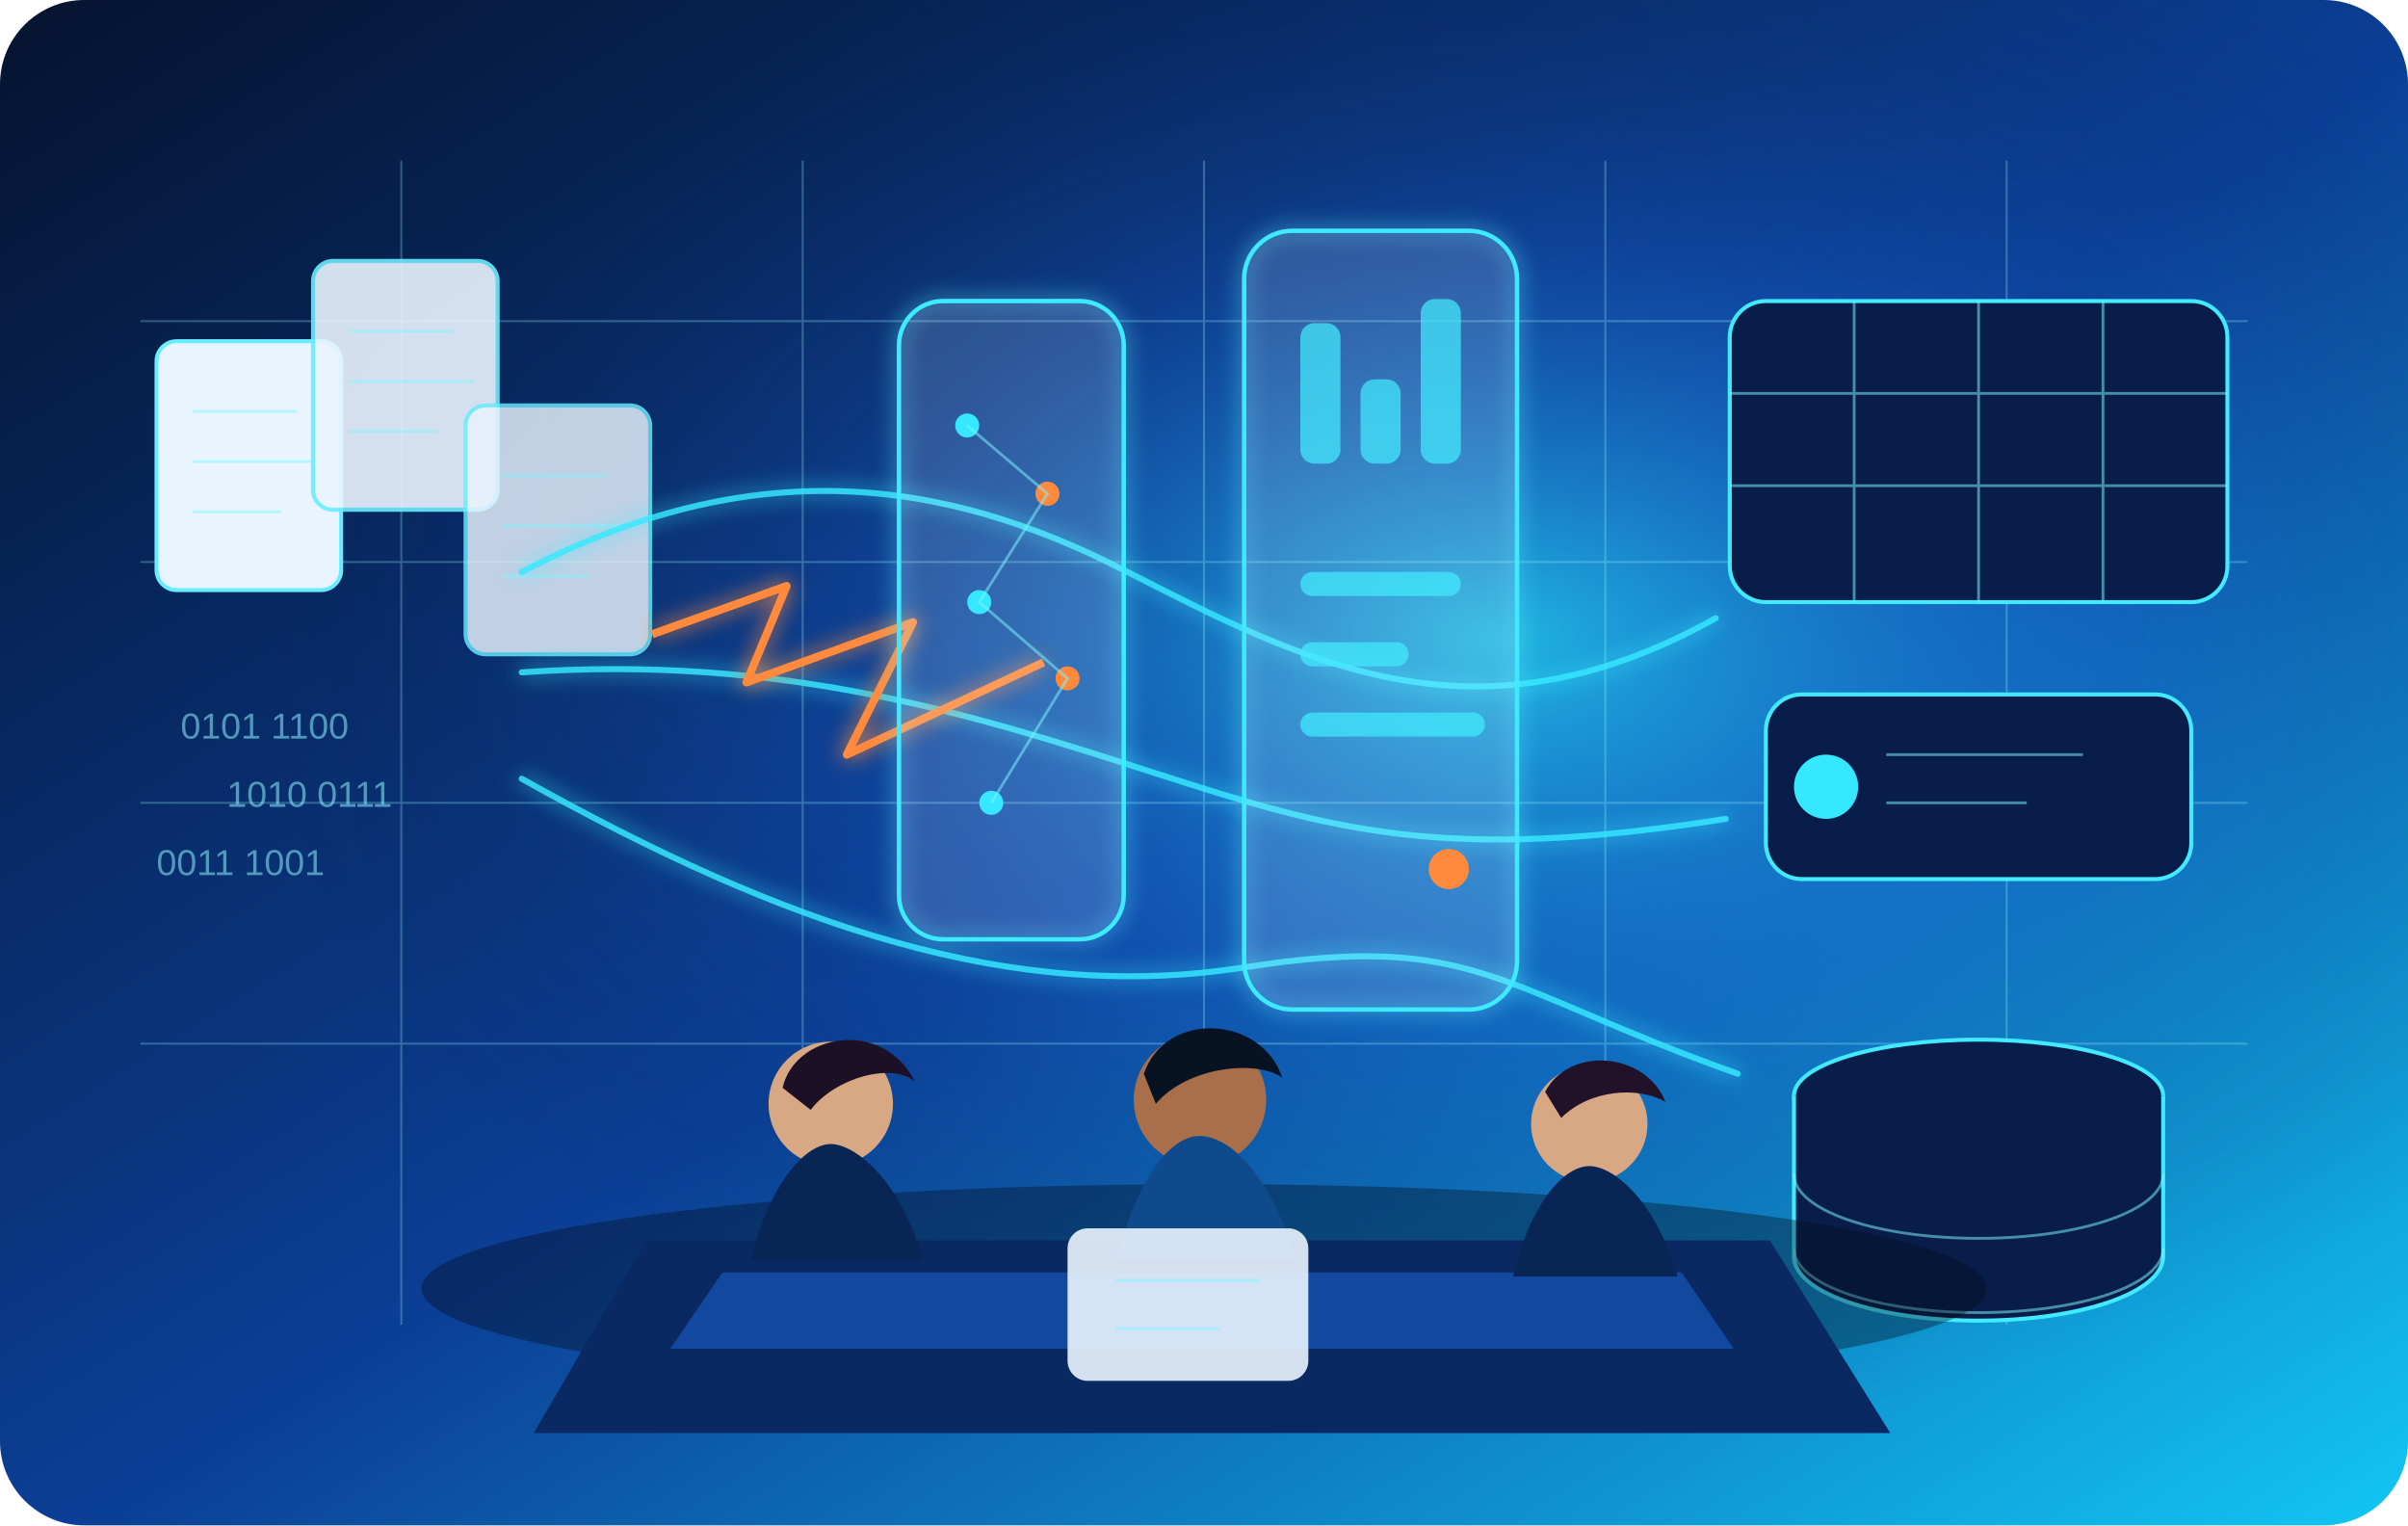
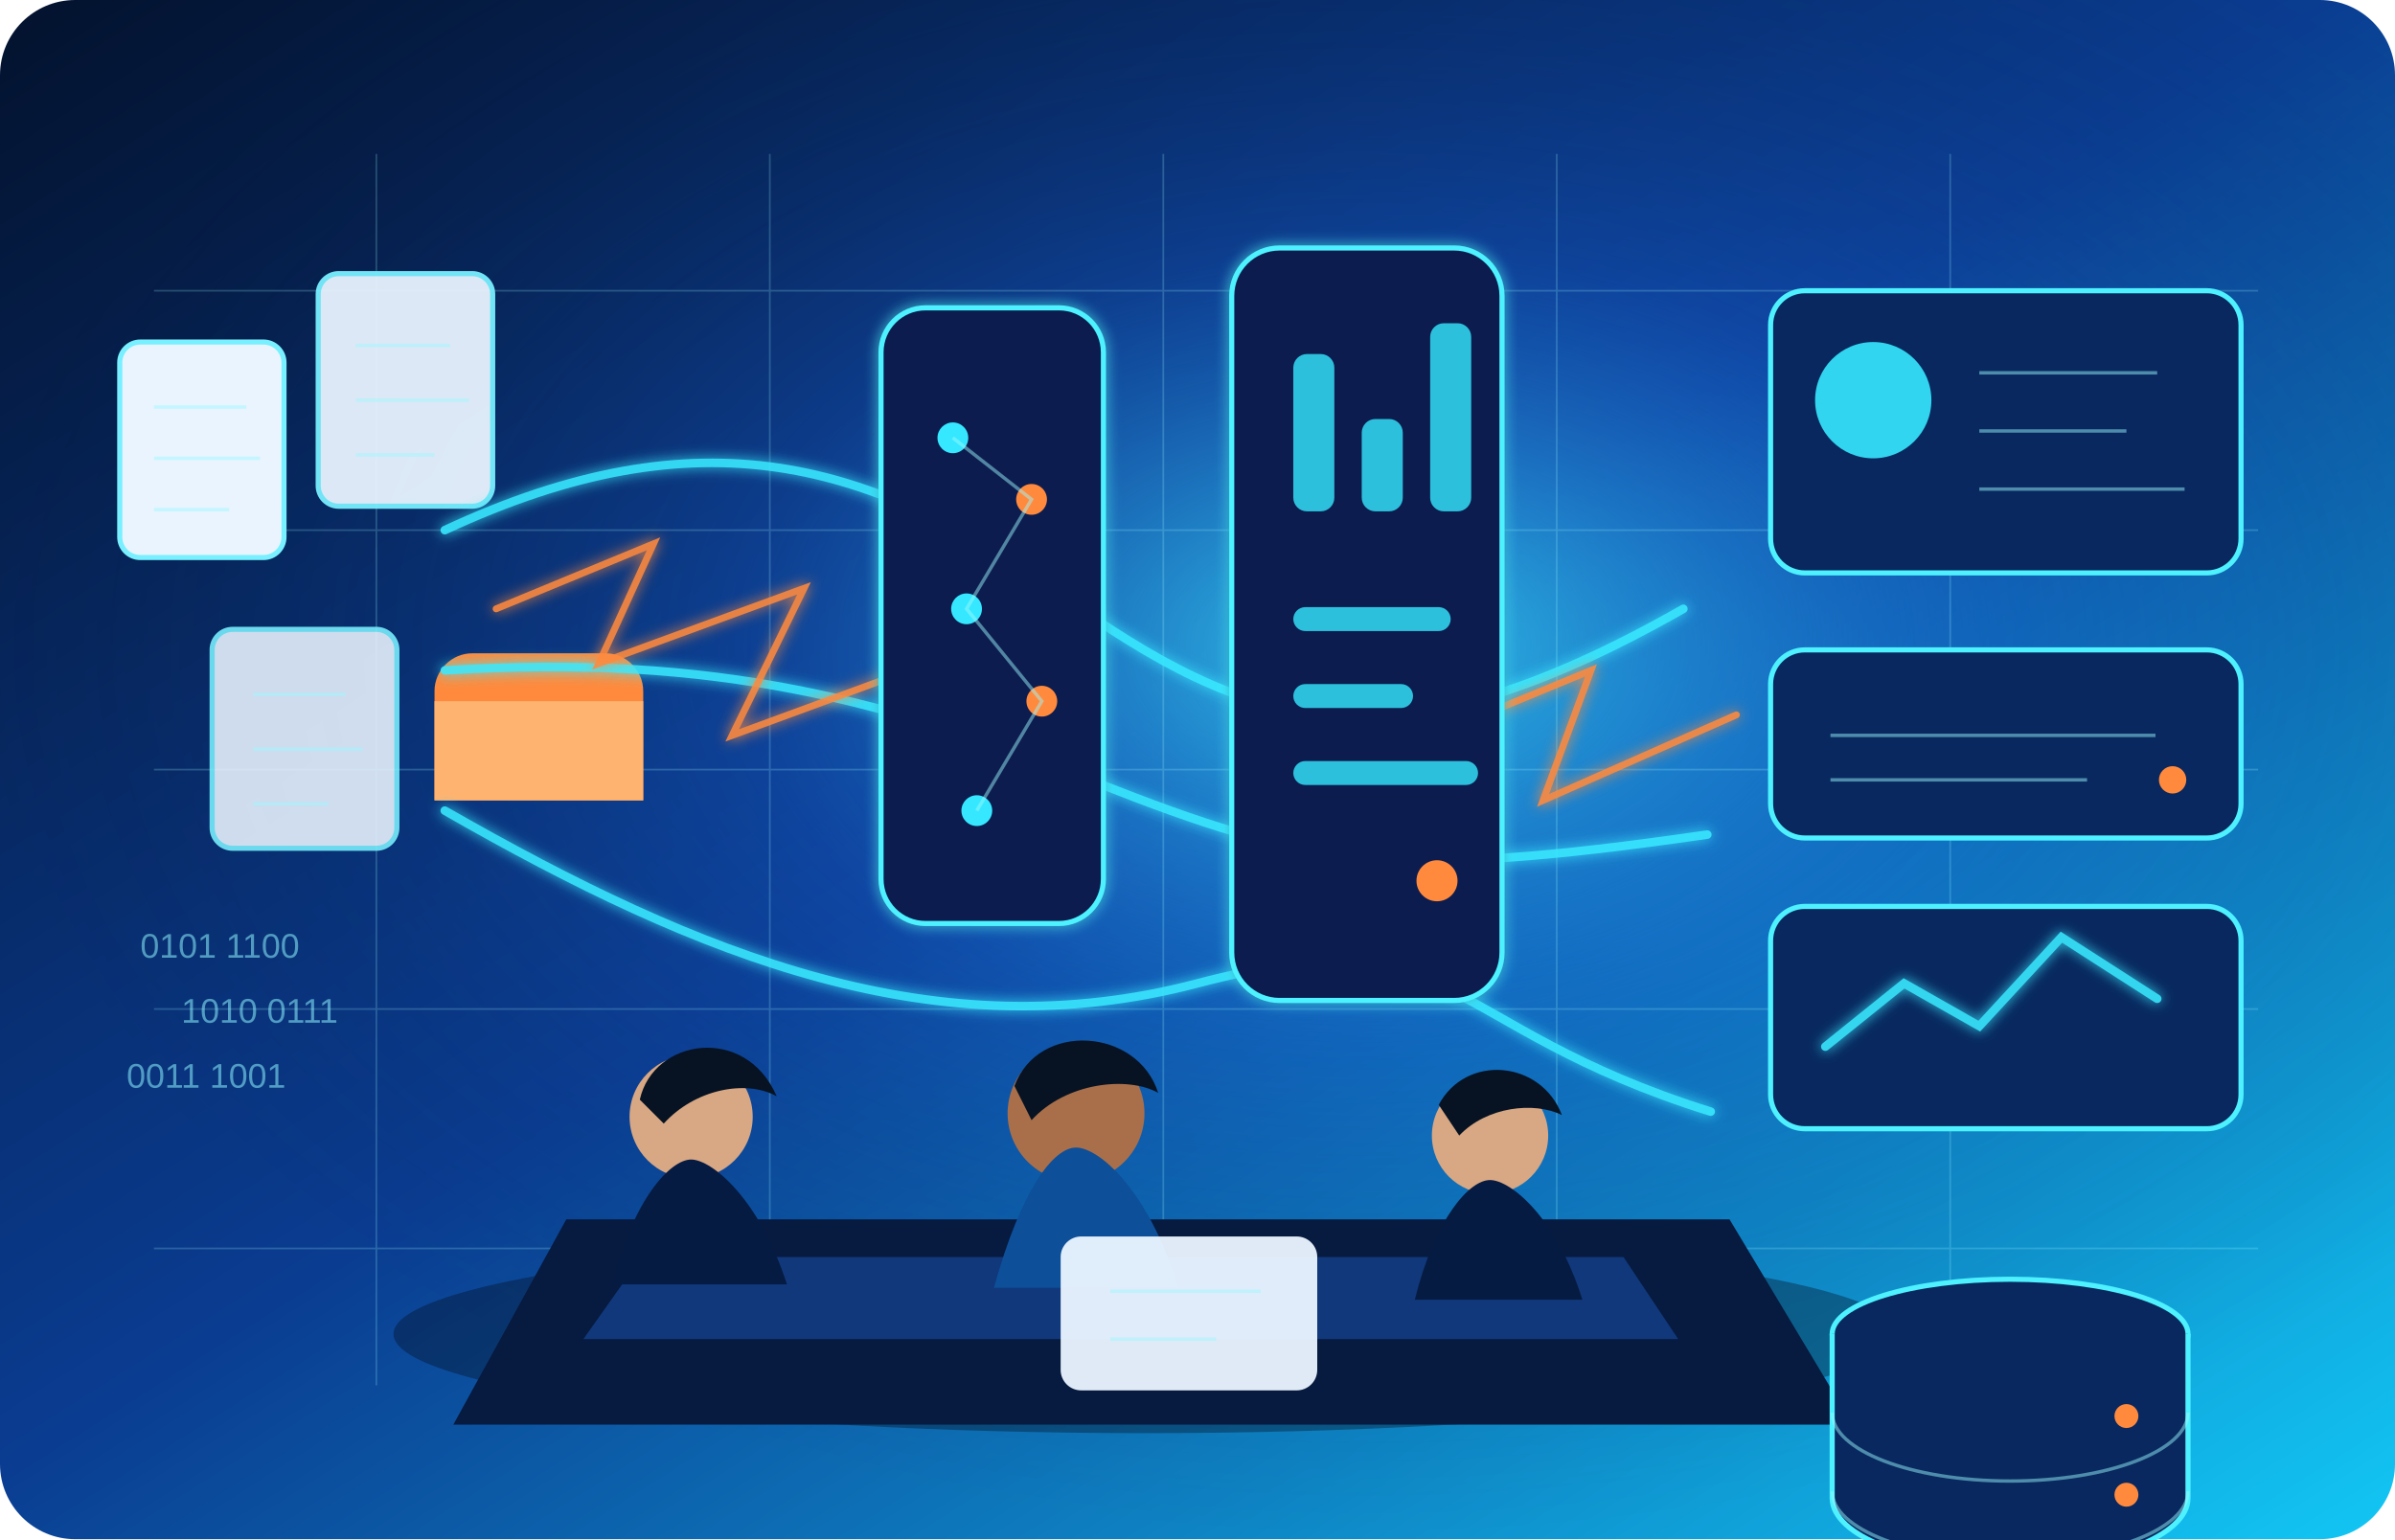
- <svg xmlns="http://www.w3.org/2000/svg" width="1200" height="760" viewBox="0 0 1200 760" role="img" aria-label="Momentum Data team transforming documents into organized data">
+ <svg xmlns="http://www.w3.org/2000/svg" width="1400" height="900" viewBox="0 0 1400 900" role="img" aria-label="Momentum Data team turning documents into organized data">
  <defs>
    <linearGradient id="bg" x1="0" y1="0" x2="1" y2="1">
-       <stop offset="0" stop-color="#05132e" />
-       <stop offset="0.52" stop-color="#0b3f96" />
+       <stop offset="0" stop-color="#03122d" />
+       <stop offset="0.48" stop-color="#0a3c91" />
      <stop offset="1" stop-color="#12c7f4" />
    </linearGradient>
-     <radialGradient id="halo" cx="62%" cy="42%" r="52%">
-       <stop offset="0" stop-color="#28e6ff" stop-opacity="0.72" />
-       <stop offset="0.5" stop-color="#1f6feb" stop-opacity="0.22" />
+     <radialGradient id="glow" cx="57%" cy="42%" r="58%">
+       <stop offset="0" stop-color="#3ceaff" stop-opacity="0.78" />
+       <stop offset="0.45" stop-color="#1f6feb" stop-opacity="0.22" />
      <stop offset="1" stop-color="#03122d" stop-opacity="0" />
    </radialGradient>
-     <filter id="glow" x="-40%" y="-40%" width="180%" height="180%">
-       <feGaussianBlur stdDeviation="5" result="b" />
+     <filter id="softGlow" x="-30%" y="-30%" width="160%" height="160%">
+       <feGaussianBlur stdDeviation="4" result="blur" />
      <feMerge>
-         <feMergeNode in="b" />
+         <feMergeNode in="blur" />
        <feMergeNode in="SourceGraphic" />
      </feMerge>
    </filter>
    <style>
-       .panel{fill:rgba(232,247,255,.08);stroke:#3ceaff;stroke-width:2.2;filter:url(#glow)}
-       .line{fill:none;stroke:#35e8ff;stroke-width:3;stroke-linecap:round;filter:url(#glow);opacity:.86}
-       .bolt{fill:none;stroke:#ff8a3d;stroke-width:4;stroke-linejoin:round;filter:url(#glow)}
-       .thin{fill:none;stroke:#7cf6ff;stroke-width:1.4;opacity:.52}
-       .skin{fill:#d8a784}.skin2{fill:#a96f4a}.suit{fill:#092555}.suit2{fill:#0f4a8c}.orange{fill:#ff8a3d}.cyan{fill:#35e8ff}.doc{fill:#eaf4ff;stroke:#68ecff;stroke-width:2}.table{fill:#081d49;stroke:#42eaff;stroke-width:2}.shadow{fill:#020916;opacity:.36}
+       .wire{fill:none;stroke:#39e9ff;stroke-width:5;stroke-linecap:round;opacity:.9;filter:url(#softGlow)}
+       .wire2{fill:none;stroke:#ff8a3d;stroke-width:4;stroke-linecap:round;opacity:.9;filter:url(#softGlow)}
+       .thin{fill:none;stroke:#9af8ff;stroke-width:2;opacity:.48}
+       .panel{fill:#071f50;stroke:#4df1ff;stroke-width:3;filter:url(#softGlow)}
+       .screen{fill:#08285f;stroke:#4df1ff;stroke-width:3}
+       .cyan{fill:#35e8ff}.orange{fill:#ff8a3d}.blue{fill:#1f6feb}.paper{fill:#eaf4ff;stroke:#78f0ff;stroke-width:3}.suit{fill:#061b42}.suit2{fill:#0d4f99}.skin{fill:#d8a784}.skin2{fill:#a96f4a}.hair{fill:#071322}.table{fill:#071a3f}.shadow{fill:#020916;opacity:.35}
    </style>
  </defs>
-   <rect width="1200" height="760" rx="42" fill="url(#bg)" />
-   <rect width="1200" height="760" rx="42" fill="url(#halo)" />
-   <g opacity=".28" stroke="#9ff7ff" stroke-width="1">
-     <path d="M70 160H1120M70 280H1120M70 400H1120M70 520H1120" />
-     <path d="M200 80V660M400 80V660M600 80V660M800 80V660M1000 80V660" />
+   <rect width="1400" height="900" rx="44" fill="url(#bg)" />
+   <rect width="1400" height="900" rx="44" fill="url(#glow)" />
+   <g opacity="0.22" stroke="#9af8ff" stroke-width="1">
+     <path d="M90 170H1320M90 310H1320M90 450H1320M90 590H1320M90 730H1320" />
+     <path d="M220 90V810M450 90V810M680 90V810M910 90V810M1140 90V810" />
  </g>
-   <g transform="translate(78 130)">
-     <rect class="doc" x="0" y="40" width="92" height="124" rx="10" />
-     <path class="thin" d="M18 75h52M18 100h62M18 125h44" />
-     <rect class="doc" x="78" y="0" width="92" height="124" rx="10" opacity=".9" />
-     <path class="thin" d="M96 35h52M96 60h62M96 85h44" />
-     <rect class="doc" x="154" y="72" width="92" height="124" rx="10" opacity=".82" />
-     <path class="thin" d="M172 107h52M172 132h62M172 157h44" />
-     <g font-family="Arial" font-size="18" fill="#8cf3ff" opacity=".55">
-       <text x="12" y="238">0101 1100</text>
-       <text x="35" y="272">1010 0111</text>
-       <text x="0" y="306">0011 1001</text>
+   <g transform="translate(70 160)">
+     <rect class="paper" x="0" y="40" width="96" height="126" rx="12" />
+     <path class="thin" d="M20 78h54M20 108h62M20 138h44" />
+     <rect class="paper" x="116" y="0" width="102" height="136" rx="12" opacity=".94" />
+     <path class="thin" d="M138 42h55M138 74h66M138 106h46" />
+     <rect class="paper" x="54" y="208" width="108" height="128" rx="12" opacity=".88" />
+     <path class="thin" d="M78 246h54M78 278h64M78 310h44" />
+     <path class="orange" d="M206 222h78c12 0 22 10 22 22v64H184v-64c0-12 10-22 22-22z" />
+     <path fill="#ffb370" d="M184 250h122v58H184z" />
+     <g font-family="Arial, sans-serif" font-size="20" fill="#8cf3ff" opacity=".55">
+       <text x="12" y="400">0101 1100</text>
+       <text x="36" y="438">1010 0111</text>
+       <text x="4" y="476">0011 1001</text>
    </g>
  </g>
-   <g>
-     <path class="line" d="M260 285 C375 225 470 238 560 284 S735 375 855 308" />
-     <path class="line" d="M260 335 C390 326 485 356 575 385 S720 430 860 408" />
-     <path class="line" d="M260 388 C392 462 505 500 620 482 S745 492 866 535" />
-     <path class="bolt" d="M325 316 392 292 372 340 455 310 422 376 520 330" />
+   <path class="wire" d="M260 310 C410 240 510 270 620 348 S810 455 984 356" />
+   <path class="wire" d="M260 392 C420 382 520 410 642 458 S812 515 998 488" />
+   <path class="wire" d="M260 474 C410 560 548 615 700 575 S840 600 1000 650" />
+   <path class="wire2" d="M290 356 382 318 350 388 470 344 428 430 575 376" />
+   <path class="wire2" d="M785 405 860 360 838 430 930 392 902 468 1015 418" />
+   <g transform="translate(515 180)">
+     <rect class="panel" x="0" y="0" width="130" height="360" rx="26" />
+     <circle class="cyan" cx="42" cy="76" r="9" />
+     <circle class="orange" cx="88" cy="112" r="9" />
+     <circle class="cyan" cx="50" cy="176" r="9" />
+     <circle class="orange" cx="94" cy="230" r="9" />
+     <circle class="cyan" cx="56" cy="294" r="9" />
+     <path class="thin" d="M42 76L88 112L50 176L94 230L56 294" />
  </g>
-   <g transform="translate(448 150)">
-     <rect class="panel" x="0" y="0" width="112" height="318" rx="22" />
-     <circle class="cyan" cx="34" cy="62" r="6" />
-     <circle class="orange" cx="74" cy="96" r="6" />
-     <circle class="cyan" cx="40" cy="150" r="6" />
-     <circle class="orange" cx="84" cy="188" r="6" />
-     <circle class="cyan" cx="46" cy="250" r="6" />
-     <path class="thin" d="M34 62L74 96L40 150L84 188L46 250" />
+   <g transform="translate(720 145)">
+     <rect class="panel" x="0" y="0" width="158" height="440" rx="28" />
+     <g opacity=".8">
+       <rect class="cyan" x="36" y="62" width="24" height="92" rx="8" />
+       <rect class="cyan" x="76" y="100" width="24" height="54" rx="8" />
+       <rect class="cyan" x="116" y="44" width="24" height="110" rx="8" />
+       <rect class="cyan" x="36" y="210" width="92" height="14" rx="7" />
+       <rect class="cyan" x="36" y="255" width="70" height="14" rx="7" />
+       <rect class="cyan" x="36" y="300" width="108" height="14" rx="7" />
+     </g>
+     <circle class="orange" cx="120" cy="370" r="12" />
  </g>
-   <g transform="translate(620 115)">
-     <rect class="panel" x="0" y="0" width="136" height="388" rx="24" />
-     <g fill="#43eaff" opacity=".72">
-       <rect x="28" y="46" width="20" height="70" rx="7" />
-       <rect x="58" y="74" width="20" height="42" rx="7" />
-       <rect x="88" y="34" width="20" height="82" rx="7" />
-       <rect x="28" y="170" width="80" height="12" rx="6" />
-       <rect x="28" y="205" width="54" height="12" rx="6" />
-       <rect x="28" y="240" width="92" height="12" rx="6" />
+   <g transform="translate(255 585)">
+     <ellipse class="shadow" cx="415" cy="195" rx="440" ry="58" />
+     <path class="table" d="M76 128h680l72 120H10z" />
+     <path fill="#1f6feb" opacity=".35" d="M120 150h574l32 48H86z" />
+     <g transform="translate(95 12)">
+       <circle class="skin" cx="54" cy="56" r="36" />
+       <path class="suit" d="M8 154c12-50 34-73 46-73s40 23 56 73z" />
+       <path class="hair" d="M24 46c8-36 62-44 80-2-18-10-48-4-66 16z" />
    </g>
-     <circle class="orange" cx="102" cy="318" r="10" />
+     <g transform="translate(318 4)">
+       <circle class="skin2" cx="56" cy="62" r="40" />
+       <path class="suit2" d="M8 164c16-58 35-82 48-82s42 24 60 82z" />
+       <path class="hair" d="M20 46c14-38 72-34 84 4-18-10-54-6-74 16z" />
+     </g>
+     <g transform="translate(562 25)">
+       <circle class="skin" cx="54" cy="54" r="34" />
+       <path class="suit" d="M10 150c12-48 32-70 44-70s39 22 54 70z" />
+       <path class="hair" d="M24 36c16-30 60-26 72 6-16-8-44-5-60 12z" />
+     </g>
+     <rect x="365" y="138" width="150" height="90" rx="12" fill="#eaf4ff" opacity=".95" />
+     <path class="thin" d="M394 170h88M394 198h62" />
  </g>
-   <g transform="translate(862 150)">
-     <rect class="table" x="0" y="0" width="248" height="150" rx="18" />
-     <path class="thin" d="M0 46h248M0 92h248M62 0v150M124 0v150M186 0v150" />
-     <rect class="table" x="18" y="196" width="212" height="92" rx="18" />
-     <circle class="cyan" cx="48" cy="242" r="16" />
-     <path class="thin" d="M78 226h98M78 250h70" />
-     <path class="bolt" d="M178 266h32" />
-     <ellipse class="table" cx="124" cy="396" rx="92" ry="28" />
-     <path class="table" d="M32 396v80c0 18 41 32 92 32s92-14 92-32v-80" />
-     <path class="thin" d="M32 435c0 18 41 32 92 32s92-14 92-32M32 472c0 18 41 32 92 32s92-14 92-32" />
-   </g>
-   <g transform="translate(242 500)">
-     <ellipse class="shadow" cx="358" cy="142" rx="390" ry="52" />
-     <path fill="#0a2861" d="M80 118h560l60 96H24z" />
-     <path fill="#1f6feb" opacity=".45" d="M118 134h478l26 38H92z" />
-     <g transform="translate(126 6)">
-       <circle class="skin" cx="46" cy="44" r="31" />
-       <path class="suit" d="M6 122c10-40 28-58 40-58s35 18 46 58z" />
-       <path fill="#1b1025" d="M22 36c6-27 50-35 66-3-11-10-40-2-52 14z" />
-     </g>
-     <g transform="translate(310 0)">
-       <circle class="skin2" cx="46" cy="48" r="33" />
-       <path class="suit2" d="M4 128c12-44 28-62 42-62s35 18 48 62z" />
-       <path fill="#071322" d="M18 35c11-32 59-29 69 2-12-9-47-6-63 13z" />
-     </g>
-     <g transform="translate(506 18)">
-       <circle class="skin" cx="44" cy="42" r="29" />
-       <path class="suit" d="M6 118c9-38 26-55 38-55s33 17 44 55z" />
-       <path fill="#211229" d="M22 26c12-23 50-20 60 5-14-8-38-6-52 8z" />
-     </g>
-     <rect x="290" y="112" width="120" height="76" rx="10" fill="#eaf4ff" opacity=".9" />
-     <path class="thin" d="M314 138h72M314 162h52" />
+   <g transform="translate(1035 170)">
+     <rect class="screen" x="0" y="0" width="275" height="165" rx="20" />
+     <circle class="cyan" cx="60" cy="64" r="34" opacity=".9" />
+     <path class="thin" d="M122 48h104M122 82h86M122 116h120" />
+     <rect class="screen" x="0" y="210" width="275" height="110" rx="20" />
+     <path class="thin" d="M35 260h190M35 286h150" />
+     <circle class="orange" cx="235" cy="286" r="8" />
+     <rect class="screen" x="0" y="360" width="275" height="130" rx="20" />
+     <path class="wire" d="M32 442 78 405 122 430 170 378 226 414" />
+     <ellipse class="screen" cx="140" cy="610" rx="104" ry="32" />
+     <path class="screen" d="M36 610v96c0 22 46 40 104 40s104-18 104-40v-96" />
+     <path class="thin" d="M36 656c0 22 46 40 104 40s104-18 104-40M36 702c0 22 46 40 104 40s104-18 104-40" />
+     <circle class="orange" cx="208" cy="658" r="7" />
+     <circle class="orange" cx="208" cy="704" r="7" />
  </g>
</svg>
